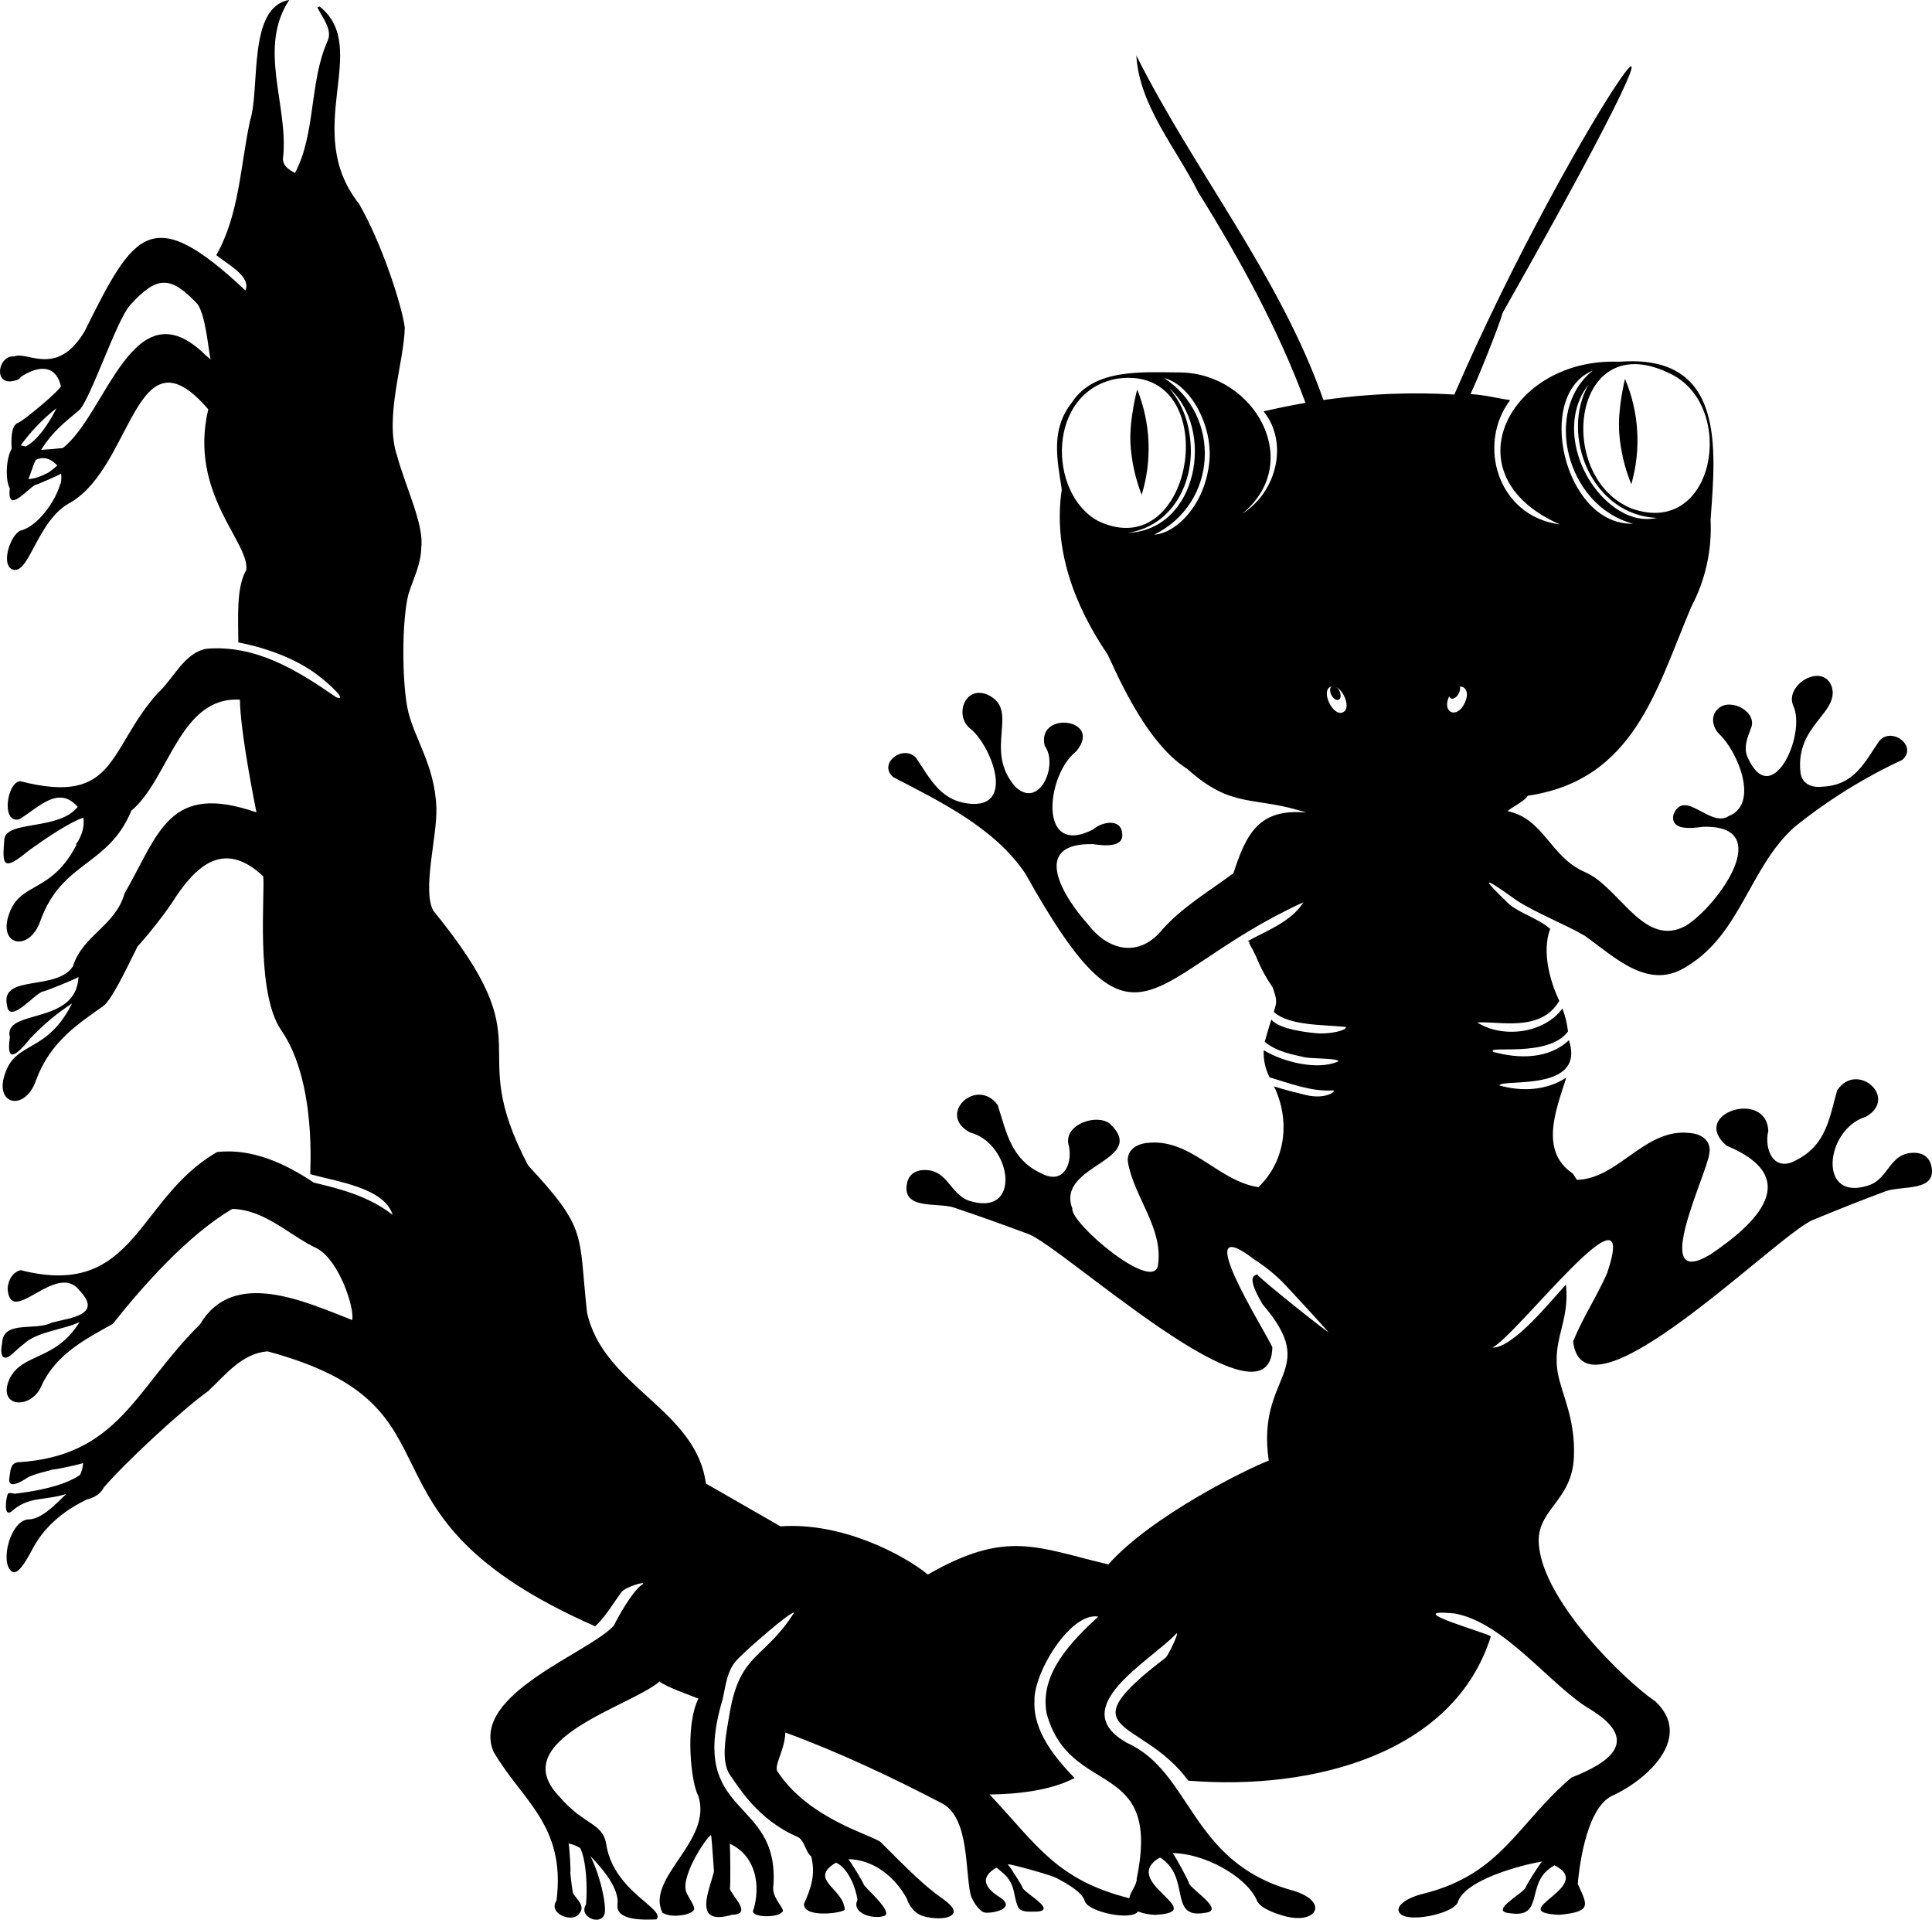
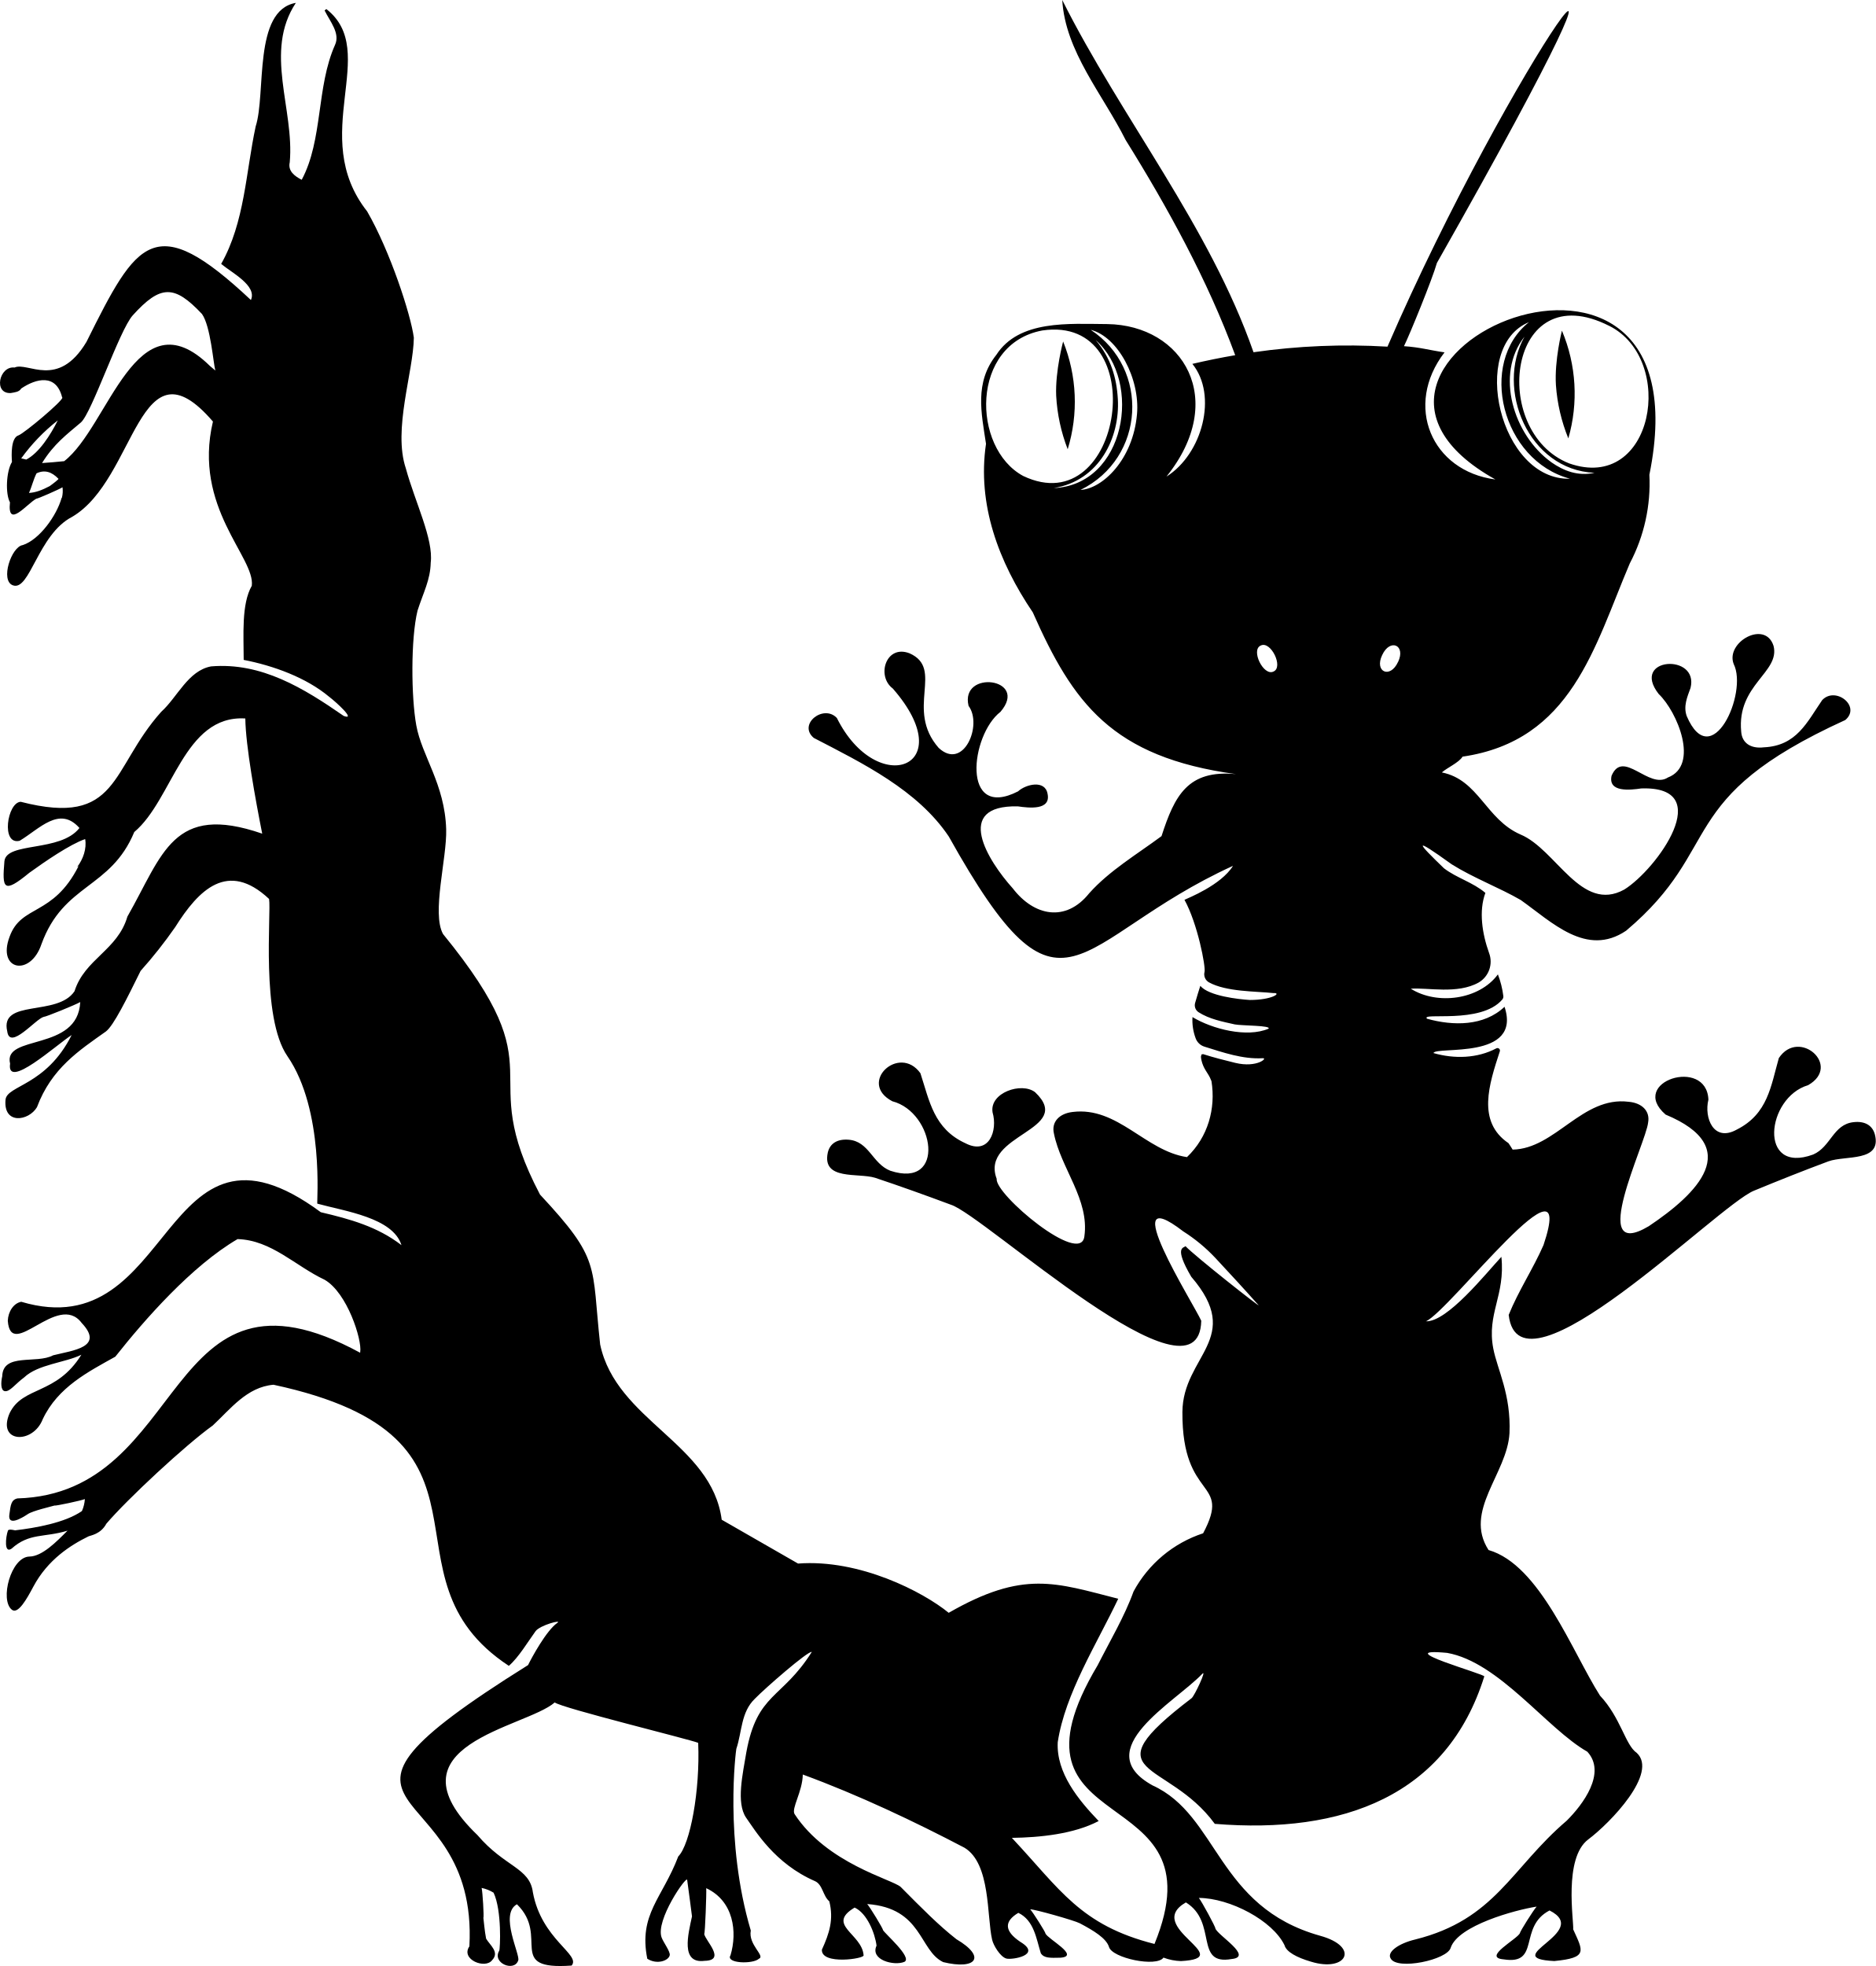
- <svg xmlns="http://www.w3.org/2000/svg" id="Newtapede" viewBox="0 0 991.43 984.94">
-   <ellipse cx="749.27" cy="367.85" rx="4.21" ry="2.5" transform="translate(90.18 870.4) rotate(-64.32)" />
-   <ellipse cx="688.15" cy="368.81" rx="2.32" ry="3.9" transform="translate(-95.11 331.24) rotate(-26.41)" />
-   <path d="M836.77,207.75s-3.78,14.8-3,27.27A87.12,87.12,0,0,0,840,261.77a81.25,81.25,0,0,0-3.18-54Z" transform="translate(-2.88 -13.31)" />
-   <path d="M586.45,213.14s-4,14.74-3.49,27.21a86.85,86.85,0,0,0,5.78,26.85,81,81,0,0,0-2.29-54.06Z" transform="translate(-2.88 -13.31)" />
-   <path d="M186.5,686.11v0a.07.07,0,0,1,0,.05Z" transform="translate(-2.88 -13.31)" />
-   <path d="M993.84,611c-1.25-4.59-5.09-6.77-10.71-6.13-10.28,1.13-11.35,12.4-20.26,16.24-27.69,10.19-23.63-28.55-2.53-34.8,17.08-9.75-4.59-28.79-14.69-13.6-4,14-5.47,28-21.08,35.87-11.69,6.54-16.5-5.94-14.27-15-.86-21.63-40.48-9-21.48,7.49,39.69,16.5,15.83,39.74-8.44,56-31.31,18.6-1.39-41.63-.34-52,1.08-5.79-3.12-9.87-9.81-10.43-23.26-2.91-36.76,23.61-58.18,24-.63-1.11-1.39-2.15-2.07-3.22l0,0c-17-11.49-8.89-32-3.34-49.22-10.07,6.61-22.88,7.31-34.34,4,1.18-3.6,44.62,3.75,35.68-23.22-10.3,9.81-25.82,9.65-38.9,6-3.59-3.56,28.3,3.23,38.43-10.44a47.26,47.26,0,0,0-2.86-11.81c-9.32,12.73-30.46,15.54-43.71,7.19,10.92-.88,32.55,5.32,42.12-11.13-5.12-10.67-8.91-25.61-4.69-36.95-6.22-5.31-14.36-7.43-20.79-12.36-13-12.55-16.67-16.79,3.87-2,10.89,6.84,23.94,11.73,34.67,17.93,15.54,11,33,28.84,52.88,15.4,27.18-16.62,31.83-50.65,54.6-71.05A267.06,267.06,0,0,1,979,403.22c8.09-6.84-4.89-17.1-11.59-10-7.65,11.11-12.81,22.94-29.27,23.7-6.58.79-11-2.14-11.38-7.89-2.27-23.54,19.61-29.7,16.24-43-4.19-13.23-24.28-1.82-20,9.11,7.25,14.47-11.13,55.17-23.58,26.11-1.75-4.87.2-9.49,1.91-14.12,3.84-8.55-10.55-16.18-16.77-10.18-3.9,3.25-3.21,9.3.73,13.15,9.43,9,20.53,35.84,4.65,41.93-9.57,6.23-22.53-14.51-28.29-.84-1.79,8.45,9.37,7.13,14.92,6.33,38.08-1.31,7.82,40.53-8.5,50.72-21.67,12-34.23-20.2-52.12-27.61-17.44-7.6-20.95-27.45-39.46-31.14,2.42-2.24,8.62-4.94,10.38-7.92,54.83-8,66.11-55.1,83.95-97A86.11,86.11,0,0,0,880.68,280c2.65-36.61,7.77-85.4-47-81.08-55.57-2.35-88.28,57.95-30.32,83.45-32-4.17-42.71-41.07-25.52-63.78-8.35-1.22-12-2.52-20.36-3.1,2.77-5.54,14.27-33.72,16.53-41.76,131.53-232,36.64-100.08-24.81,42A333.77,333.77,0,0,0,682,218.53c-22.12-63.28-66.16-117.27-96-176.75,1.54,25.86,20.32,47.31,31.81,70.23,21,33.7,41.16,70.36,55,108-7.18,1.22-14.34,2.7-21.5,4.36,12.8,15.76,7.06,41.19-11,52.56,32.2-26.35,6.44-72-31.7-72.53-19.21-.09-44.29-2.24-55.71,15.47-11,13.92-7.5,29.06-5.16,44.61-4.5,30.38,6.32,59.22,23.48,84.58,2.25,3.71,18.1,44.55,40.9,58.73,23.39,21,34,13.53,61.1,22.44-24.19-2.3-30.8,10.72-37.39,31.11-12.38,9.17-26.1,17.28-36.27,28.64-11.79,14.76-27.7,11.5-38.38-2.42-12.54-13.93-30-41.85,2.52-41.16,5.56.81,16.72,2.13,14.93-6.32-1.25-7.1-10.87-4.81-14.81-1.2-28.7,14.68-23.89-28.26-8.83-39.9,14.59-17-20.41-21.35-16-3,7.15,9.56-2.52,32.71-15,21.09-17.06-19.45,3-39.66-14.63-47.47-11.88-4.59-16.74,11.48-8.4,17.67,9.92,8,22.8,39.08,1.2,38.5-16.44-.75-21.65-12.61-29.27-23.71-6.66-7.08-19.73,3.14-11.59,10,24.57,12.72,52.19,26.23,67.77,49.49,57.82,103.47,61.63,51.66,142.64,14.7-6,9.72-18.15,14.28-28.08,19.66-1.52.76,1.75.32.19,1.11,6.61,12,4.06,10.62,12.2,23,2.5,7.26,1.95,7.38.53,12.5,7.8,7.07,25.34,6.5,35.46,7.56,4.29-.22-.48,3.46-11.86,3.46-5.75-.36-20.62-2-24.85-7.09-1,2.81-3.28,10.85-3.39,11.36,5.7,4.9,13.47,6.38,20.69,8,3.48.68,18.65.48,16.9,2.16-10.81,4.62-28.19.18-38.13-5.83a27.58,27.58,0,0,0,3,13.9c10.39,3.09,21.15,7.34,32.19,6.74,3-.38-2.63,5-13.67,2.33-5.45-1.33-10.9-2.71-16.25-4.42,8.39,17.17,6.21,38.1-8,51.71-20.92-3.11-34.73-25.49-57.43-22.65-6.66.78-10.68,5-9.35,10.75,3.5,17.61,17.91,33.15,15.29,51.67-1.82,15.14-45-21.13-44-28.85-8.58-22.56,39.53-24.26,19.27-43.49-6.76-5.24-23,.22-21.34,10.14,2.63,9-1.65,21.63-13.61,15.48-15.92-7.29-18.06-21.25-22.61-35.15-10.65-14.79-31.67,4.83-14.1,14.07,21.34,5.53,27.11,44.13-1,34.87-9.07-3.55-10.62-14.77-20.95-15.57-5.64-.45-9.38,1.85-10.44,6.48-3,14.11,15.26,10,23.77,12.63,12.78,4.26,25.43,8.82,38,13.5,16.52,5.13,124.64,105.43,125.67,58.23-4-8.85-43.69-71.48-9.07-44.87A83.67,83.67,0,0,1,662.85,673h0c7.3,7.85,14.54,15.68,21.63,23.66,1.66,1.91-32-24.65-36.64-29.58-.65,1-6.1,0,2.91,15.36,30.22,35.11-3.29,35.4,3.2,80.27-10,3.74-59.86,28-82.3,53.25-36.69-8.66-52.1-18.07-92.62,5.19-12.84-10.5-44.69-27.05-75.61-24.71l-38.32-22c-5-38.25-52.91-49.72-61-87.92-4.43-40.4.5-42.31-30.19-75.24-34-64.69,10.22-58.55-48.67-130.74-5.8-10.5,2-38,1.58-52.57-.67-22.62-12.24-36.8-15-52.13-2.59-14.21-2.82-43.49.62-57.57,3-9.32,6.43-15.41,6.62-24.07,1.47-11.8-7.89-30.47-12.47-47.25-6.6-19.59,3.76-48.3,4-65.63-1.51-11.58-11.92-43.49-23.45-63.41C157.18,80,193.69,38,166.89,16.62l-1.15.48c2.73,5.57,7.92,11.48,5.21,17.31-9.39,21-6,47.71-16.71,67.66-3.61-1.86-7-4.4-6-8.78,2.42-26.67-13.12-55.52,3.06-80C129.78,17,136.52,58.68,131.2,75.21c-5,23.26-5.48,48.09-17.32,69,5.18,4.37,18.15,10.89,14.93,18.12-48.38-45.41-57.07-30.19-82.53,21C32,207.23,16.78,193.15,10.2,196.2,2.47,195.3-.58,209.48,8.29,209c1.89-.36,4.18-.45,5.25-2.28,7.4-5,17.58-7.64,20.55,4.58l.12-.08c.26,1.73-19.1,17.92-22,19-3.9,1.2-3.59,9.74-3.33,13.39-2.92,4.71-3.35,16-1,20.24-1.41,13.57,8.5.69,13.22-1.82.54.11,11.66-4.76,13.15-5.74a13.59,13.59,0,0,1-.29,5.21l-.17.16c-2.48,8.86-11.1,20.91-19.49,23.64-5.71.8-11.41,17.75-5,20.17,8.6,3.24,12.6-25.51,29.78-34.34,32.34-18.91,33.28-91.29,70.67-47.82-10.2,43.13,21.34,68.2,19.5,82.41-5.27,9.17-4.07,24.8-4.07,37.19,14.91,2.89,31.34,8.84,42.9,18.51h0c3.34,2.51,13.78,12,7.32,9.62-20-13.84-41.19-27-66.59-24.87-11.56,2.14-16.88,15.46-25,22.77C58,397.79,63,426.89,13.27,414.11c-6.8.33-10,21.91-.52,19.56,10-6,20-17.72,30-6.41-9.57,12.3-36.57,6.79-37.65,16.64-1.16,13.69-.64,16.64,12.52,5.82,8-5.76,20.36-14.26,28-16.9.85,4.77-1,10.07-4,14l.71-.47c-12.94,25.51-28.79,19.16-34.65,35.5-6.37,16.88,10.47,20.19,16,3.72C34.76,455,58.4,457.91,70.27,429.28,89.66,413,95.09,370.42,126,372.3c.17,13.73,5.07,40.65,8.48,57.8-44.89-15.48-49.81,10.3-67.66,41.62-4.92,16.9-21.45,21.27-26.54,37.44-8.56,12.9-37.67,3.7-33.76,20.16,1.27,9.73,14.38-6.4,18.32-7.29.76.14,16.24-6.16,18.31-7.43-1.16,25.13-38.94,16-35.2,30.92C6,559,11,555.16,18.33,546.24a114.17,114.17,0,0,1,21.51-18.09C27,553.73,11.4,547.31,5.65,563.64c-6.29,16.82,10.29,20.25,15.78,3.72,7.31-19.56,21.23-28.5,34.61-38,3.86-2.92,10.53-16.45,17.41-30.4A228.08,228.08,0,0,0,90.81,477c11.76-18.74,26.36-33.59,47.11-14.14,1.17,6.76-4.25,59.43,9.21,78.9,18.7,27.06,14.62,73.82,15,74,13.91,3.84,37.93,7,42.24,20.82-12.09-9.3-25.75-13.06-40.48-16.52-14.27-9.6-31.63-17.75-49.57-15.69C72.85,628.14,72.66,680,13.54,665c-3.87.75-6.57,4.94-6.75,9.55,1.54,20.51,25.12-14.84,37.08,1.08,11.54,12.24-4.37,13.74-14.33,16.24C21.17,696.35,4.36,690.45,4,702.37c-.69,3-.85,7.14,1.29,7.48,2.55.4,5.27-3.66,9.69-6.88,6.87-6.58,20.61-7.38,28.74-11.39-12.61,20.33-29.39,15.63-36,29.29-6.56,15,11.68,15.77,16.6,3.07,7.63-16.2,23-23.87,36.43-31.38,14.69-18.57,38.36-45.58,61.36-59,17,.49,29,13.5,43.68,20.39,11.37,6.55,18.85,30.15,17.88,36.24v0l0,.09a.07.07,0,0,0,0-.05c0,.11-.05.23-.06.34-24.33-9.47-61.05-26.68-78.05,2.18C72,725.85,64.15,760.46,11.69,763.59c-3.15.75-3.38,3.3-4,7.87-1.06,6.39,6.12,2.07,9.27,0,2.47-1.66,11.67-3.76,13.28-4.26.56.27,13.51-2.5,15.31-3.26A17.23,17.23,0,0,1,44,770c-8.47,5.94-23.72,8.53-33.23,9.65.23.34-3.51-1-3.92.2-1.15,3.23-2,11.77,1.87,9,8.92-8,16.36-5.42,28.05-9-5.48,5.49-12.68,12.92-19.14,13-9.26.19-15,21.82-8.78,26.69,3.07,2.4,7.41-5.28,10.76-11.59,7.23-13.57,18.73-20.85,27.63-25.21,1-.5,6.16-1.05,9-6.36C66.79,764,96,736.85,109.67,727.07c8.93-8.3,17.13-19.3,30.48-20.44,107.74,29.12,36,83,168.11,141.06,4.95-4.29,9.49-12,13.41-17.39,2.23-3.07,13.79-6.06,10.86-4.13-5.42,3.79-12.81,17.39-14.62,21.13-12.39,14-73.7,35.17-61.88,64.54,14.37,25,37.36,37.74,32.43,76.6-4.54,6.61,8,11.59,11.44,6.9,3.82-4-1.11-7.45-3-10.77-.75-3.74-1.18-9.14-1.36-10.35.36-.49-.4-13.26-.89-15.1a18.77,18.77,0,0,1,6,2.39c4.23,8.93,3.3,28.34,2.84,29.12h0c-3.74,6.2,7.53,10.79,9.51,4.91,1.27-2.57-1.08-17.63-7.11-29.89,6.36,6.51,14.84,16.78,13.88,24.62-1.27,8.88,14.6,8,20,7.81,4.8-5.5-21.27-13.82-25.64-37.61-1.57-12.4-11-9.82-24.59-25.83-27.38-28.94,37.17-45.84,51.76-58.59,3.62,2.83,15.6,7,20,8.75-7.23,14.46-3.55,43.87-.18,49.64,8,23.32-27.13,42.19-18.3,60.21,4.81,3.12,15.73,1,16.27-1.77.36-1.78-3.14-6.38-4.07-8.85-3.23-8.65,12.48-31.17,12.82-28.95.3,1.9,1.43,18.3,1.42,18.32-1.89,8.85-11.77,28.53,9.32,22.3,10.94-.18-.54-10-1.18-13.44.45-.34.2-21.24,0-23,13.88,6.48,15.64,22.08,12.2,33.65-2.64,4.13,11.16,4.59,14.24,1.77,3.4-1.44-5.46-7-4.07-14.17,3.09-45.93-44.41-34.09-26.07-95.32,1.69-7.41,2.16-15.27,8.09-21,4.94-5.14,26.84-24.23,28.59-23.5-15,23.78-27.41,20.39-32.86,50.41h0c-1.75,10.68-5.19,25.22-.13,32.71,4.6,6.46,14.24,23,34.58,31.87,3.9,1.7,4,7.51,7.2,10.12,2.3,9.12,0,16.15-3.71,24.27-.45,7.89,21.78,4.51,20.92,2.8-.77-10.81-19-15.21-4.5-23.92,6.26,2.84,10.24,12.93,11,19.11-3.33,7.19,8.82,10.29,14,8.12,4.19-2.17-10.14-14.39-10.79-16,.16-.52-6.53-11.52-7.9-13,13.16.2,24.31,9.42,30.15,20.47.73,2.63,3.37,7.15,8,8.67,5.42,1.77,14.82,1.91,15.88-1.81.9-3.17-6.61-7.61-9.26-9.69-8.95-7-17.27-15.46-28-26.26-4.39-3.83-36.91-11.68-53.18-36.47-1.83-2.79,3.95-11.27,4.09-19.9,28,10.26,56.34,23.74,81.16,36.74,13.21,8,11.13,34.45,13.87,46.18.66,2.83,4,8.45,7.06,9.4,2.67.83,18.27-1.65,7.09-8.35-8.26-5.55-8.06-10.36-1-14.56.32-.19,3.23,2.37,4.95,4,5.1,5.62,3.73,10.16,6.35,16.26,1.65,2.49,4.56,2.32,9.82,2.21,10.16-.75-6.35-9.38-7.51-12.13.16-.5-6.33-10.76-7.65-12.14,1.82-.18,22.21,5.57,24.9,7,7,3.71,13.24,7.49,14.63,11.85,1.51,5.6,23.88,10.34,27.36,5.37a26.67,26.67,0,0,0,8.77,1.74c28.91-1.51-19.12-17,2.47-29.44,16.09,9.89,4.09,31.74,22.94,28.41,11.11-1.09-6.93-11.82-8.14-15.33.17-.63-6.86-13.59-8.3-15.33,15.67.08,37.08,11.4,43,23.74.91,3.35,6.21,6.18,13.23,8.23,17.92,5.55,24.87-7.45,4.59-13-51.8-14.52-51-60.43-84.07-75.44h0c-32.35-17.9,11.38-41.69,25-56,2.38-2.49-3.85,11-5.38,12.24-52.21,39.81-12.38,30.2,11.64,63.06,64.25,5.26,136.46-14,155.24-73.94,1.19-1-48.64-14.65-18.66-11.85,26.1,4.59,50.12,38.09,70.38,49.59,24.71,15.51,10.09,26.68-10.35,34.62-28,23.9-35.81,49.56-76,59.6-8.63,2.05-14.38,6.43-12.33,9.55,3.11,6,28.56.72,30.14-5.47,3.78-11.1,32.24-18.89,43.1-20.57-1.44,1.51-8.51,12.69-8.34,13.24-1.3,3.1-19.23,12.33-8.18,13.23,18.66,2.92,7.14-16.3,23-24.54,21.54,10.85-26.52,24,2.39,25.38,17.11-1.64,14.39-5,9.48-15.89.37-4.19,3.47-38.4,17.54-45.12,18.35-8.33,41.84-30.09,22.34-48.46-14.81-9.91-60.58-53.54-59.92-83.56.84-15.67,17.15-20.3,18.07-41.83.83-19.55-6.1-31.88-8.14-42.5-3.36-17.56,6.1-26.57,4.07-46-7.91,8.49-27.15,32.72-37.86,32.35,11.89-5.15,76.57-90.54,59-38.26-5.2,11.89-12.61,23-17.47,35.05,5.28,46,104.64-54.73,123.06-62.31,12.37-5.1,24.82-10.07,37.4-14.75C979.07,621.44,997.46,625,993.84,611Zm-162.4-337.3c-19-13.65-28.36-44.08-13.43-63-14.67,26.13,1.84,66.89,35.14,68.34C844.85,280.82,837.79,278.14,831.44,273.72Zm29.07-68.42c33.77,16.92,22.4,84-20.16,69C800.22,258.33,809.52,179.42,860.51,205.3Zm-40.21-1.88c-25.8,20.42-13.74,69.51,20.56,78.6C805.53,283,790.07,215.69,820.3,203.42ZM566.37,280.6c-25.87-14-26.52-66.31,9.68-73C631.56,199.48,616.7,304.61,566.37,280.6Zm47.54-38.52c-.6-10.75-3.53-20.76-11.11-29.65,23.77,21.11,14.84,72.71-21.08,74.27C604.75,283,615,261.15,613.91,242.08Zm9.61,7.54c-2,22.86-17.37,37.43-28.35,38,32.57-16,34.8-60.82,5.13-80.33C614,210.74,625.1,231.89,623.52,249.62Zm-610-7.82a94.44,94.44,0,0,1,18.36-19.07c-3.62,7.24-9.39,16.33-15.82,19.66C15.21,242.18,14.36,241.94,13.51,241.8Zm14.33,13.89c-4,2.11-7.17,3.25-10.43,3.44,1.43-3.12,2.26-6.86,3.8-9.84,4-1.88,7.6-.83,11,2.75C32.39,252.26,29.63,254.42,27.84,255.69Zm80.36-60.31c-37-36.33-50.71,30.56-73.12,47.81-3.71.4-7.41.68-11.11.95,5.9-9.57,12.39-14.34,19.53-20.4,5.56-5,19.26-46.22,26-53.73,14-15.49,20.94-15.34,34.75-.66,4.36,6.16,5.68,24.87,6.7,28.36C110,196.92,109.12,196.15,108.2,195.38Zm478,782c-.07,3.36-3.23,6.39-3.82,9.84C545,977.8,534.92,959.79,510.72,934c14.1-.18,31.2-1.93,43.57-8.45-10.22-10.64-21.33-24.16-20.55-39.53h0c-.63-14.13,18.42-45.77,32.71-43.28-14,12.93-30.42,29.67-26.42,49.93C552.24,936.36,599.21,914.65,586.15,977.37ZM692,378.76c-5,2.47-11.53-10.93-6.34-13.07C690.71,363.22,697.2,376.62,692,378.76Zm62.52-4.8c-3.93,8.57-12,5-7.95-3.47C750.51,361.92,758.61,365.46,754.53,374Z" transform="translate(-2.88 -13.31)" />
-   <path d="M33.14,218.53" transform="translate(-2.88 -13.31)" />
+ <svg xmlns="http://www.w3.org/2000/svg" id="Newtapede" viewBox="0 0 941.43 986.52">
+   <path d="M186.5,686.11v0a.07.07,0,0,1,0,.05Z" transform="translate(-2.88 -11.78)" />
+   <path d="M786.77,177.75s-3.78,14.8-3,27.27A87.12,87.12,0,0,0,790,231.77a81.25,81.25,0,0,0-3.18-54Z" transform="translate(-2.88 -11.78)" />
+   <path d="M536.45,183.14s-4,14.74-3.49,27.21a86.85,86.85,0,0,0,5.78,26.85,81,81,0,0,0-2.29-54.06Z" transform="translate(-2.88 -11.78)" />
+   <path d="M943.84,581c-1.25-4.59-5.09-6.77-10.71-6.13-10.28,1.13-11.35,12.4-20.26,16.24-27.69,10.19-23.63-28.55-2.53-34.8,17.08-9.75-4.59-28.79-14.69-13.6-4,14-5.47,28-21.08,35.87-11.69,6.54-16.5-5.94-14.27-15-.86-21.63-40.48-9-21.48,7.49,39.69,16.5,15.83,39.74-8.44,56-31.31,18.6-1.39-41.63-.34-52,1.08-5.79-3.12-9.87-9.81-10.43-23.26-2.91-36.76,23.61-58.18,24-.63-1.11-1.39-2.15-2.07-3.22l0,0c-16-10.81-9.77-29.57-4.36-46.1a1.24,1.24,0,0,0-1.75-1.49c-9.58,5.07-21.13,5.38-31.57,2.36,1.18-3.6,44.62,3.75,35.68-23.22-10.3,9.81-25.82,9.65-38.9,6-3.52-3.49,27,3,37.78-9.64a2.3,2.3,0,0,0,.51-1.82,46.15,46.15,0,0,0-2.72-10.79c-9.32,12.73-30.46,15.54-43.71,7.19,8.46-.68,23.36,2.89,34.09-3.13a12.17,12.17,0,0,0,5.19-14.8c-3.47-9.66-5.23-21.06-1.85-30.15-6.22-5.31-14.36-7.43-20.79-12.36-13-12.55-16.67-16.79,3.87-2,10.89,6.84,23.94,11.73,34.67,17.93,15.54,11,33,28.84,52.88,15.4,50-42.17,23.07-66.07,110-105.72,8.09-6.84-4.89-17.1-11.59-10-7.65,11.11-12.81,22.94-29.27,23.7-6.58.79-11-2.14-11.38-7.89-2.27-23.54,19.61-29.7,16.24-43-4.19-13.23-24.28-1.82-20,9.11,7.25,14.47-11.13,55.17-23.58,26.11-1.75-4.87.2-9.49,1.91-14.12,4.37-17.58-30.32-15.4-16,3,9.43,9,20.53,35.84,4.65,41.93-9.57,6.23-22.53-14.51-28.29-.84-1.79,8.45,9.37,7.13,14.92,6.33,38.08-1.31,7.82,40.53-8.5,50.72-21.67,12-34.23-20.2-52.12-27.61-17.44-7.6-20.95-27.45-39.46-31.14,2.42-2.24,8.62-4.94,10.38-7.92,54.83-8,66.11-55.1,83.95-97A86.11,86.11,0,0,0,830.68,250c30.93-152.53-186.29-58.41-77.29,2.37-32-4.17-46.08-37-25.52-63.78-8.35-1.22-12-2.52-20.36-3.1,2.77-5.54,14.27-33.72,16.53-41.76,131.53-232,36.64-100.08-24.81,42A333.77,333.77,0,0,0,632,188.53c-22.12-63.28-66.16-117.27-96-176.75,1.54,25.86,20.32,47.31,31.81,70.23,21,33.7,41.16,70.36,55,108-7.18,1.22-14.34,2.7-21.5,4.36,12.8,15.76,5.06,45.19-13,56.56,31-38.59,8.44-76-29.7-76.53-19.21-.09-44.29-2.24-55.71,15.47-11,13.92-7.5,29.06-5.16,44.61-4.5,30.38,6.32,59.22,23.48,84.58,20.12,45.38,39.55,72.65,102,81.17-24.19-2.3-30.8,10.72-37.39,31.11-12.38,9.17-26.1,17.28-36.27,28.64-11.79,14.76-27.7,11.5-38.38-2.42-12.54-13.93-30-41.85,2.52-41.16,5.56.81,16.72,2.13,14.93-6.32-1.25-7.1-10.87-4.81-14.81-1.2-28.7,14.68-23.89-28.26-8.83-39.9,14.59-17-20.41-21.35-16-3,7.15,9.56-2.52,32.71-15,21.09-17.06-19.45,3-39.66-14.63-47.47-11.88-4.59-16.74,11.48-8.4,17.67,34.63,39.66-7.84,55.42-28.07,14.79-6.66-7.08-19.73,3.14-11.59,10,24.57,12.72,52.2,26.23,67.77,49.49,57.82,103.47,61.63,51.66,142.64,14.7-6,9.72-22.79,16.26-24.36,17.05,6.62,12,10.71,33.61,10.07,36.15a4.67,4.67,0,0,0,2.21,5.26c8.69,4.79,23.43,4.45,32.38,5.39,4.29-.22-.48,3.46-11.86,3.46-5.75-.36-20.62-2-24.85-7.09-.63,1.82-1.82,5.83-2.61,8.58a4.16,4.16,0,0,0,1.73,4.65c5.36,3.45,12,4.73,18.18,6.12,3.48.68,18.65.48,16.9,2.16-10.81,4.62-28.19.18-38.13-5.83a25.73,25.73,0,0,0,1.58,10.61,6.82,6.82,0,0,0,4.38,4.21c9.46,2.94,19.21,6.36,29.19,5.82,3-.38-2.63,5-13.67,2.33-5.45-1.33-10.9-2.71-16.25-4.42,0,0,0,.09.07.13-.13,0-.25-.05-.38-.06a.49.49,0,0,0-.48.48,2.21,2.21,0,0,0-.15,1.35,15.52,15.52,0,0,0,1.66,5.13c.86,1.65,2,3.11,2.82,4.79.29.58.53,1.17.76,1.77,2.2,13.71-1.69,28-12.3,38.12-20.92-3.11-34.73-25.49-57.43-22.65-6.66.78-10.68,5-9.35,10.75,3.5,17.61,17.91,33.15,15.29,51.67-1.82,15.14-45-21.13-44-28.85-8.58-22.56,39.53-24.26,19.27-43.49-6.76-5.24-23,.22-21.34,10.14,2.63,9-1.65,21.63-13.61,15.48-15.92-7.29-18.06-21.25-22.61-35.15-10.65-14.79-31.67,4.83-14.1,14.07,21.34,5.53,27.11,44.13-1,34.87-9.07-3.55-10.62-14.77-20.95-15.57-5.64-.45-9.38,1.85-10.44,6.48-3,14.11,15.26,10,23.77,12.63,12.78,4.26,25.43,8.82,38,13.5,16.52,5.13,124.64,105.43,125.67,58.23-4-8.85-43.69-71.48-9.07-44.87A83.67,83.67,0,0,1,612.85,643h0c7.3,7.85,14.54,15.68,21.63,23.66,1.66,1.91-32-24.65-36.64-29.58-.65,1-6.1,0,2.91,15.36,26.7,31-4.28,39.56-4.44,67.92-.24,45.18,25,33.27,10.4,60.81a61.42,61.42,0,0,0-34.92,29.19c-4.5,12.51-11.87,24.9-18,37-53.47,89.67,62.93,55.93,28.51,139.88C545,977.8,534.92,959.79,510.72,934c14.1-.18,31.2-1.93,43.57-8.45-10.22-10.64-21.33-24.16-20.55-39.53h0c3.66-24.37,19.64-49.4,30.36-72-31.46-8-47.45-14.55-85.08,7.05-12.84-10.5-44.69-27.05-75.61-24.71l-38.32-22c-5-38.25-52.91-49.72-61-87.92-4.43-40.4.5-42.31-30.19-75.24-34-64.69,10.22-58.55-48.67-130.74-5.8-10.5,2-38,1.58-52.57-.67-22.62-12.24-36.8-15-52.13-2.59-14.21-2.82-43.49.62-57.57,3-9.32,6.43-15.41,6.62-24.07,1.47-11.8-7.89-30.47-12.47-47.25-6.6-19.59,3.76-48.3,4-65.63-1.51-11.58-11.92-43.49-23.45-63.41-30-38.07,6.88-80.16-20.47-101.51l-.87.71c2.74,5.57,7.93,11.48,5.22,17.31-9.39,21-6,47.71-16.71,67.66-3.61-1.86-7-4.4-6-8.78,2.42-26.67-13.12-55.52,3.06-80C129.78,17,136.52,58.68,131.2,75.21c-5,23.26-5.48,48.09-17.32,69,5.18,4.37,18.15,10.89,14.93,18.12-48.38-45.41-57.07-30.19-82.53,21C32,207.23,16.78,193.15,10.2,196.2,2.47,195.3-.58,209.48,8.29,209c1.89-.36,4.18-.45,5.25-2.28,7.4-5,17.58-7.64,20.55,4.58l.12-.08c.26,1.73-19.1,17.92-22,19-3.9,1.2-3.59,9.74-3.33,13.39-2.92,4.71-3.35,16-1,20.24-1.41,13.57,8.5.69,13.22-1.82.54.11,11.66-4.76,13.15-5.74a13.59,13.59,0,0,1-.29,5.21l-.17.16c-2.48,8.86-11.1,20.91-19.49,23.64-5.71.8-11.41,17.75-5,20.17,8.6,3.24,12.6-25.51,29.78-34.34,32.34-18.91,33.28-91.29,70.67-47.82-10.2,43.13,21.34,68.2,19.5,82.41-5.27,9.17-4.07,24.8-4.07,37.19,14.91,2.89,31.34,8.84,42.9,18.51h0c3.34,2.51,13.78,12,7.32,9.62-20-13.84-41.19-27-66.59-24.87-11.56,2.14-16.88,15.46-25,22.77C58,397.79,63,426.89,13.27,414.11c-6.8.33-10,21.91-.52,19.56,10-6,20-17.72,30-6.41-9.57,12.3-36.57,6.79-37.65,16.64-1.16,13.69-.64,16.64,12.52,5.82,8-5.76,20.36-14.26,28-16.9.85,4.77-1,10.07-4,14l.71-.47c-12.94,25.51-28.79,19.16-34.65,35.5-6.37,16.88,10.47,20.19,16,3.72C34.76,455,58.4,457.91,70.27,429.28,89.66,413,95.09,370.42,126,372.3c.17,13.73,5.07,40.65,8.48,57.8-44.89-15.48-49.81,10.3-67.66,41.62-4.92,16.9-21.45,21.27-26.54,37.44-8.56,12.9-37.67,3.7-33.76,20.16,1.27,9.73,14.38-6.4,18.32-7.29.76.14,16.24-6.16,18.31-7.43-1.16,25.13-38.94,16-35.2,30.92C6,559,31.27,536,38.84,531.15,26,556.73,6.31,556.31,5.65,563.64c-1.13,12.64,11.66,10.67,15.78,3.72,7.31-19.56,21.23-28.5,34.61-38,3.86-2.92,10.53-16.45,17.41-30.4A228.08,228.08,0,0,0,90.81,477c11.76-18.74,26.36-33.59,47.11-14.14,1.17,6.76-4.25,59.43,9.21,78.9,18.7,27.06,14.62,73.82,15,74,13.91,3.84,37.93,7,42.24,20.82-12.09-9.3-25.75-13.06-40.48-16.52C83,560.36,91.23,688.1,13.54,665c-3.87.74-6.57,4.93-6.75,9.54,1.54,20.51,25.12-14.84,37.08,1.08,11.54,12.24-4.37,13.74-14.33,16.24C21.17,696.35,4.36,690.45,4,702.37c-.69,3-.85,7.14,1.29,7.48,2.55.4,5.27-3.66,9.69-6.88,6.87-6.59,20.61-7.38,28.74-11.39-12.61,20.33-29.39,15.63-36,29.29-6.56,15,11.68,15.77,16.6,3.07,7.63-16.2,23-23.87,36.43-31.39,14.69-18.56,38.36-45.57,61.36-59,17,.49,29,13.5,43.68,20.39,11.37,6.55,18.85,30.15,17.88,36.24v0l0,.09a.07.07,0,0,0,0-.05c0,.11-.05.23-.06.34-99.43-54-85.36,70.67-172,73.11-3.15.74-3.38,3.29-4,7.85-1.06,6.4,6.12,2.08,9.27,0,2.47-1.66,11.67-3.76,13.28-4.26.56.27,13.51-2.5,15.31-3.26A17.23,17.23,0,0,1,44,770c-8.47,5.94-23.72,8.53-33.23,9.65.23.34-3.51-1-3.92.2-1.15,3.23-2,11.77,1.87,9,8.92-8,16.36-5.42,28.05-9-5.48,5.49-12.68,12.92-19.14,13-9.26.19-15,21.82-8.78,26.69,3.07,2.4,7.41-5.28,10.76-11.59,7.23-13.57,18.73-20.85,27.63-25.21,1-.5,6.16-1.05,9-6.36C66.79,764,96,736.85,109.67,727.07c8.93-8.3,17.13-19.3,30.48-20.44,124.16,26.68,49.16,95.68,118.11,141.06,4.95-4.29,9.49-12,13.41-17.39,2.23-3.07,13.79-6.06,10.86-4.13-5.42,3.79-12.81,17.39-14.62,21.13C140.45,927,243.27,899.52,238.46,988.44c-4.54,6.61,8,11.59,11.44,6.9,3.82-4-1.11-7.45-3.05-10.77-.75-3.74-1.18-9.14-1.36-10.35.36-.49-.4-13.26-.89-15.1a18.77,18.77,0,0,1,6,2.39c4.23,8.93,3.3,28.34,2.84,29.12h0c-3.74,6.2,7.53,10.79,9.51,4.91,1.27-2.57-9.63-23.22-.63-28.22,16.72,16.32-6,33.16,27.44,30.76,4.8-5.5-15.07-13-19.44-36.76-1.57-12.4-14.17-12.67-27.79-28.68-47.21-45.32,24.17-53.84,38.76-66.59,3.62,2.83,67.67,18.5,72,20.27,1,24-4,51-10,57-8,21-20,29-15.55,51.33,4.81,3.12,10.73,1,11.27-1.77.36-1.78-3.14-6.38-4.07-8.85-3.23-8.65,12.48-31.17,12.82-28.95.3,1.9,2.43,18.3,2.42,18.32-1.89,8.85-5.89,23.92,6.32,22.3,10.94-.18.46-10-.18-13.45.45-.33,1.2-21.23,1-23,13.88,6.48,15.64,22.08,12.2,33.65-2.64,4.13,11.16,4.59,14.24,1.77,3.4-1.44-5.46-7-4.07-14.17-13.4-45.16-7.43-90.52-7.26-91.17,2.89-8.52,2.26-18.35,9.28-25.11,4.94-5.14,26.84-24.23,28.59-23.5-15,23.78-27.41,20.39-32.86,50.41h0c-1.75,10.68-5.19,25.22-.13,32.71,4.6,6.46,14.24,23,34.58,31.87,3.9,1.7,4,7.51,7.2,10.12,2.3,9.12,0,16.15-3.71,24.27-.45,7.89,21.78,4.51,20.92,2.8-.77-10.81-19-15.21-4.5-23.92,6.26,2.84,10.24,12.93,11,19.11-3.33,7.19,8.82,10.29,14,8.12,4.19-2.17-10.14-14.39-10.79-16,.16-.52-6.53-11.52-7.9-13,27.8,2,26,23.36,38.15,29.14,16.4,4,21.93-2.47,6.62-11.5-8.95-7-17.27-15.46-28-26.26-4.39-3.83-36.91-11.68-53.18-36.47-1.83-2.79,3.95-11.27,4.09-19.9,28,10.26,56.34,23.74,81.16,36.74,13.21,8,11.13,34.45,13.87,46.18.66,2.83,4,8.45,7.06,9.4,2.67.83,18.27-1.65,7.09-8.35-8.26-5.55-8.06-10.36-1-14.56,7.92,3.8,9,13,11.29,20.3,1.66,2.49,4.57,2.32,9.83,2.21,10.16-.75-6.35-9.38-7.51-12.14.16-.49-6.33-10.75-7.65-12.13,1.82-.18,22.21,5.57,24.9,7,7,3.71,13.24,7.49,14.63,11.85,1.51,5.6,23.88,10.34,27.36,5.37a26.67,26.67,0,0,0,8.77,1.74c28.91-1.51-19.12-17,2.47-29.44,16.09,9.89,4.09,31.74,22.94,28.41,11.11-1.09-6.93-11.82-8.14-15.33.17-.63-6.86-13.59-8.3-15.33,15.67.08,37.08,11.4,43,23.74.91,3.35,6.21,6.18,13.23,8.23,17.92,5.55,24.87-7.45,4.59-13-51.8-14.52-51-60.43-84.07-75.44h0c-32.35-17.9,11.38-41.69,25-56,2.38-2.49-3.85,11-5.38,12.24-52.21,39.81-12.38,30.2,11.64,63.06,64.25,5.26,116.46-14,135.24-73.94,1.19-1-48.64-14.65-18.66-11.85,26.1,4.59,50.12,38.09,70.38,49.59,9.75,10.6-2.25,26.6-10.35,34.62-28,23.9-35.81,49.56-76,59.6-8.63,2.05-14.38,6.43-12.33,9.55,3.11,6,28.56.72,30.14-5.47,3.78-11.1,32.24-18.89,43.1-20.57-1.44,1.51-8.51,12.69-8.34,13.24-1.3,3.1-19.23,12.33-8.18,13.23,18.66,2.92,7.14-16.3,23-24.54,21.54,10.85-26.52,24,2.39,25.38,17.11-1.64,14.39-5,9.48-15.89.37-4.19-4.93-35.75,7.54-45.12,11.24-8.43,35.24-33.43,24.34-43.46-5.69-3.81-8-17.62-18.42-28.71-14-22-30.16-65.64-55.94-73.06-12.67-19.61,9.33-38.21,10.51-58.62.83-19.55-6.1-31.88-8.14-42.5-3.36-17.56,6.1-26.57,4.07-46-7.91,8.49-27.15,32.72-37.86,32.35,11.89-5.15,76.57-90.54,59-38.26-5.2,11.89-12.61,23-17.47,35.05,5.28,46,104.64-54.73,123.06-62.31,12.37-5.1,24.82-10.07,37.4-14.75C929.07,591.44,947.46,595,943.84,581Zm-162.4-337.3c-19-13.65-28.36-44.08-13.43-63-14.67,26.13,1.84,66.89,35.14,68.34C794.85,250.82,787.79,248.14,781.44,243.72Zm29.07-68.42c33.77,16.92,22.4,84-20.16,69C750.22,228.33,759.52,149.42,810.51,175.3Zm-40.21-1.88c-25.8,20.42-13.74,69.51,20.56,78.6C755.53,253,740.07,185.69,770.3,173.42ZM516.37,250.6c-25.87-14-26.52-66.31,9.68-73C581.56,169.48,566.7,274.61,516.37,250.6Zm47.54-38.52c-.6-10.75-3.53-20.76-11.11-29.65,23.77,21.11,14.84,72.71-21.08,74.27C554.75,253,565,231.15,563.91,212.08Zm9.61,7.54c-2,22.86-17.37,37.43-28.35,38,32.57-16,34.8-60.82,5.13-80.33C564,180.74,575.1,201.89,573.52,219.62Zm-560,22.18a94.44,94.44,0,0,1,18.36-19.07c-3.62,7.24-9.39,16.33-15.82,19.66C15.21,242.18,14.36,241.94,13.51,241.8Zm14.33,13.89c-4,2.11-7.17,3.25-10.43,3.44,1.43-3.12,2.26-6.86,3.8-9.84,4-1.88,7.6-.83,11,2.75C32.39,252.26,29.63,254.42,27.84,255.69Zm80.36-60.31c-37-36.33-50.71,30.56-73.12,47.81-3.71.4-7.41.68-11.11.95,5.9-9.57,12.39-14.34,19.53-20.4,5.56-5,19.26-46.22,26-53.73,14-15.49,20.94-15.34,34.75-.66,4.36,6.16,5.68,24.87,6.7,28.36C110,196.92,109.12,196.15,108.2,195.38ZM642,348.76c-5,2.47-11.53-10.93-6.34-13.07C640.71,333.22,647.2,346.62,642,348.76Zm62.52-4.8c-3.93,8.57-12,5-7.95-3.47C700.51,331.92,708.61,335.46,704.53,344Z" transform="translate(-2.88 -11.78)" />
+   <path d="M33.14,218.53" transform="translate(-2.88 -11.78)" />
</svg>
